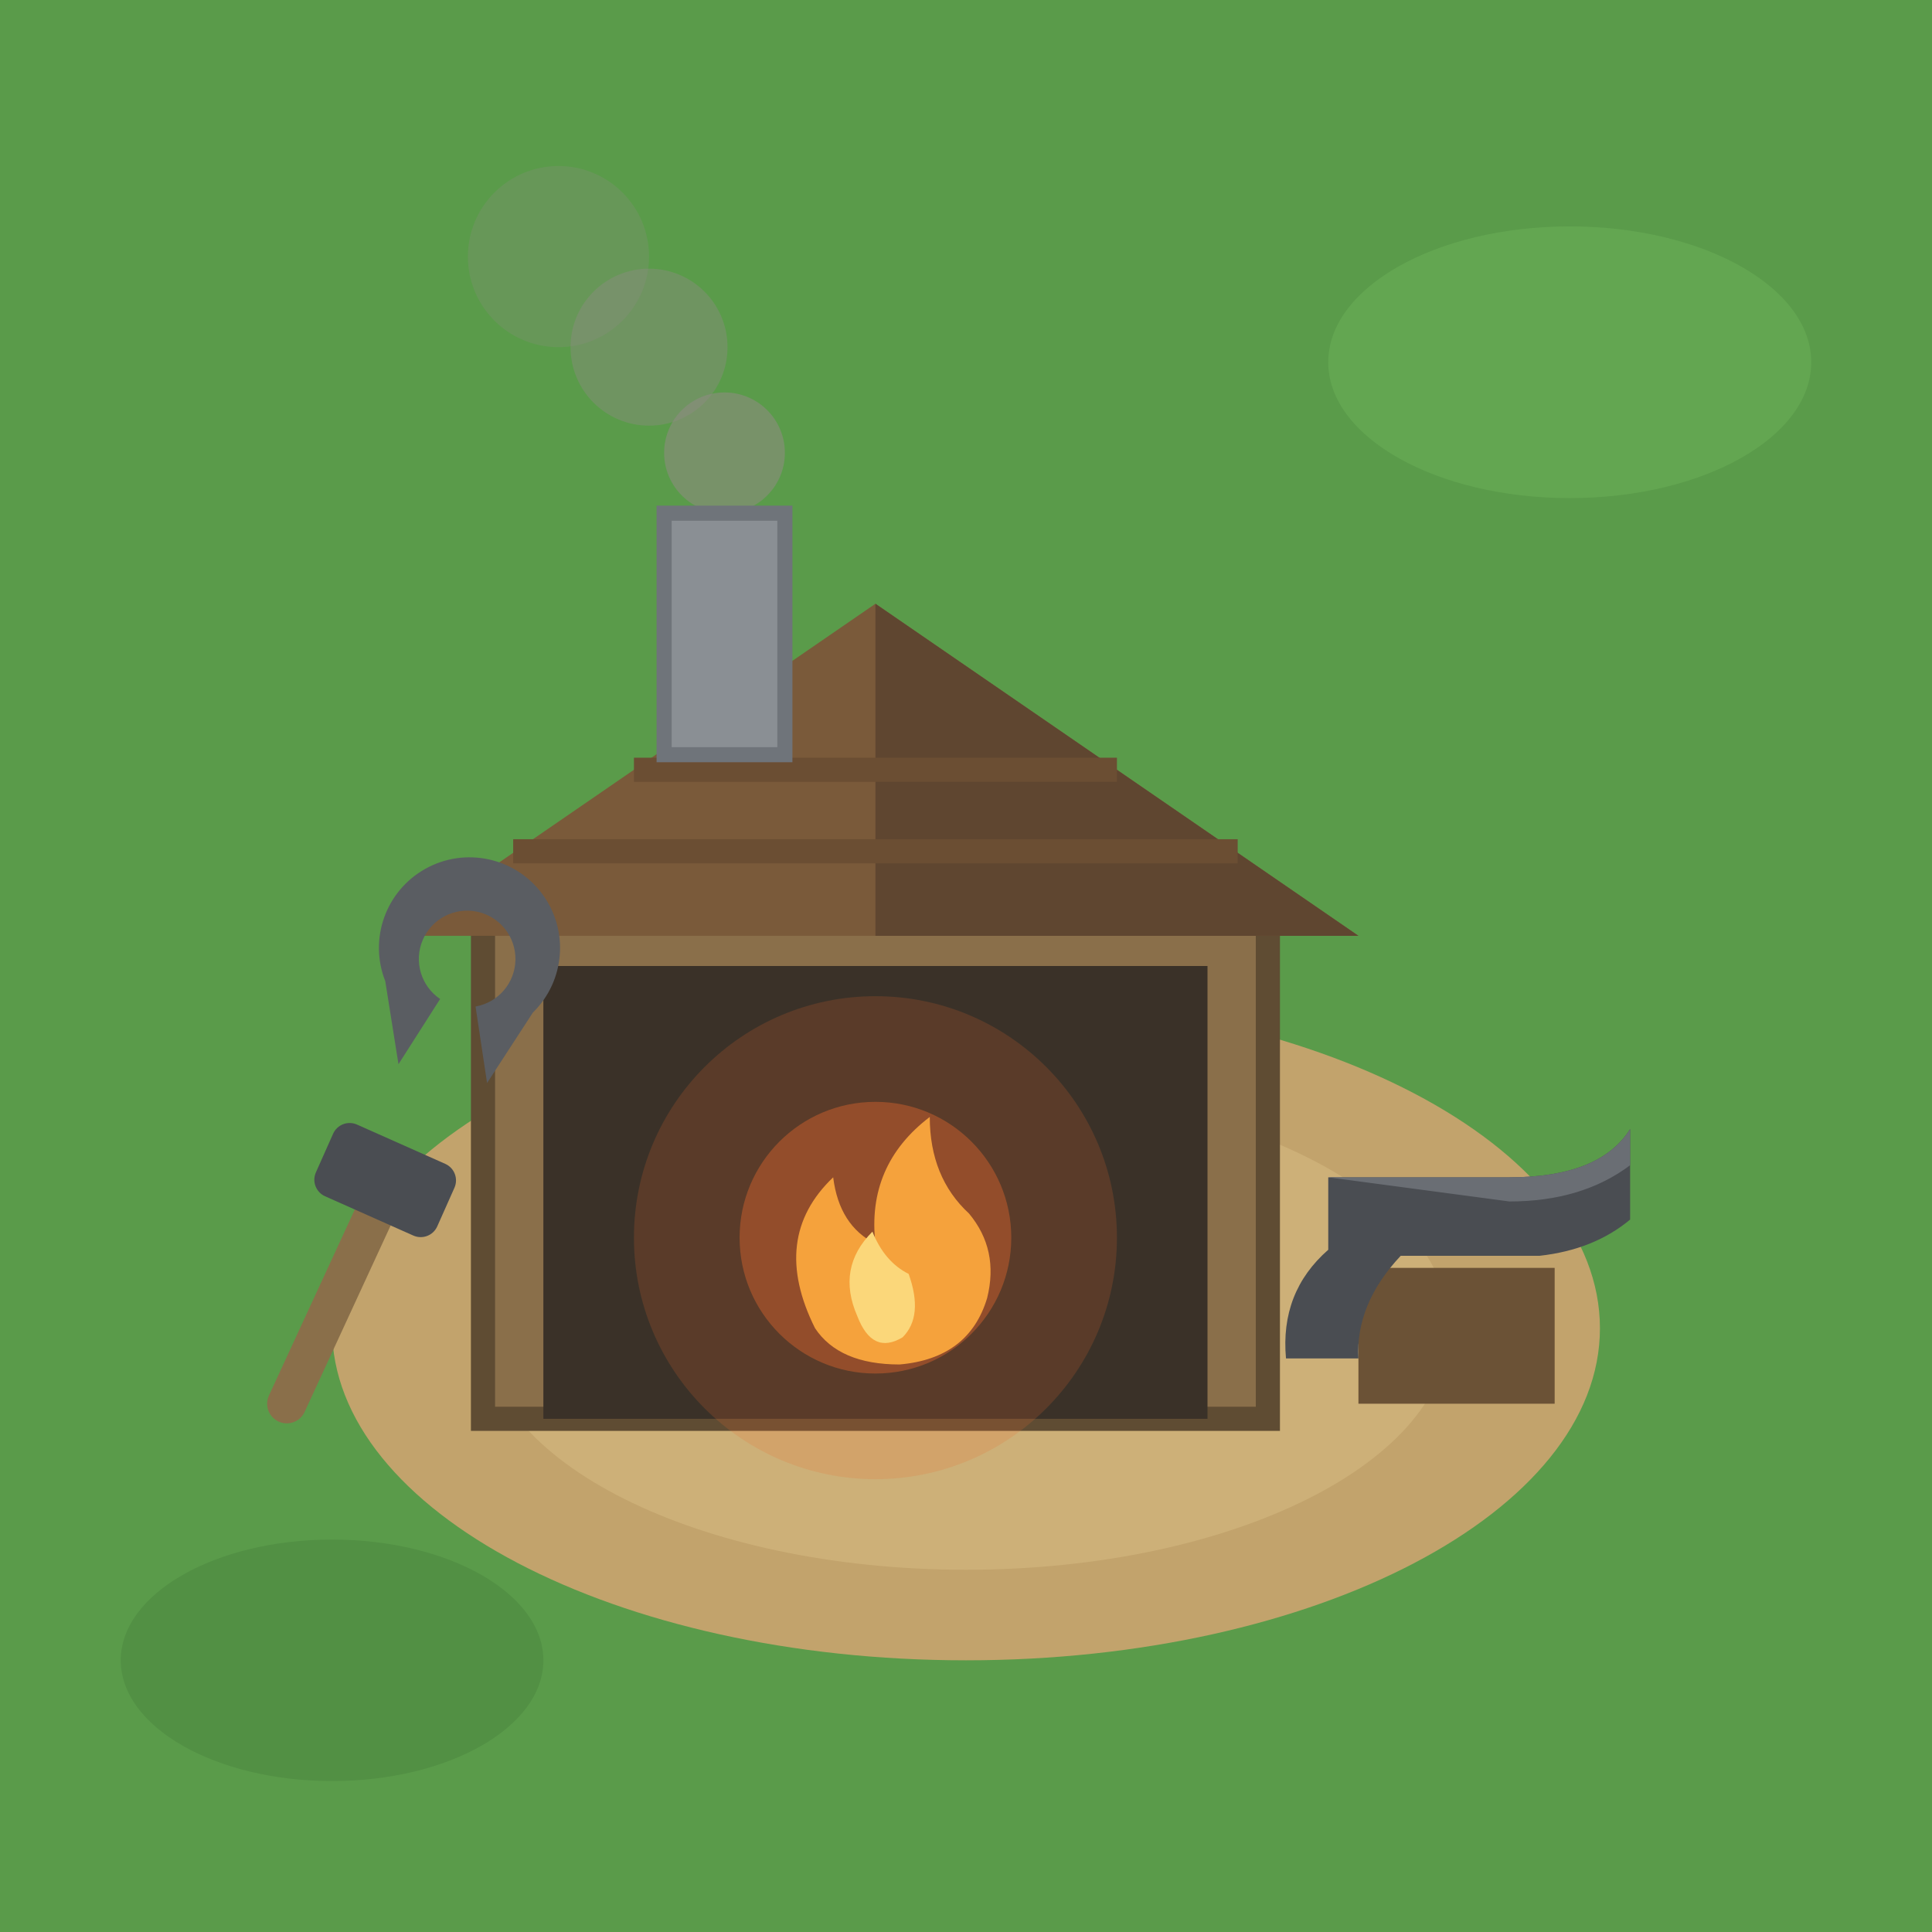
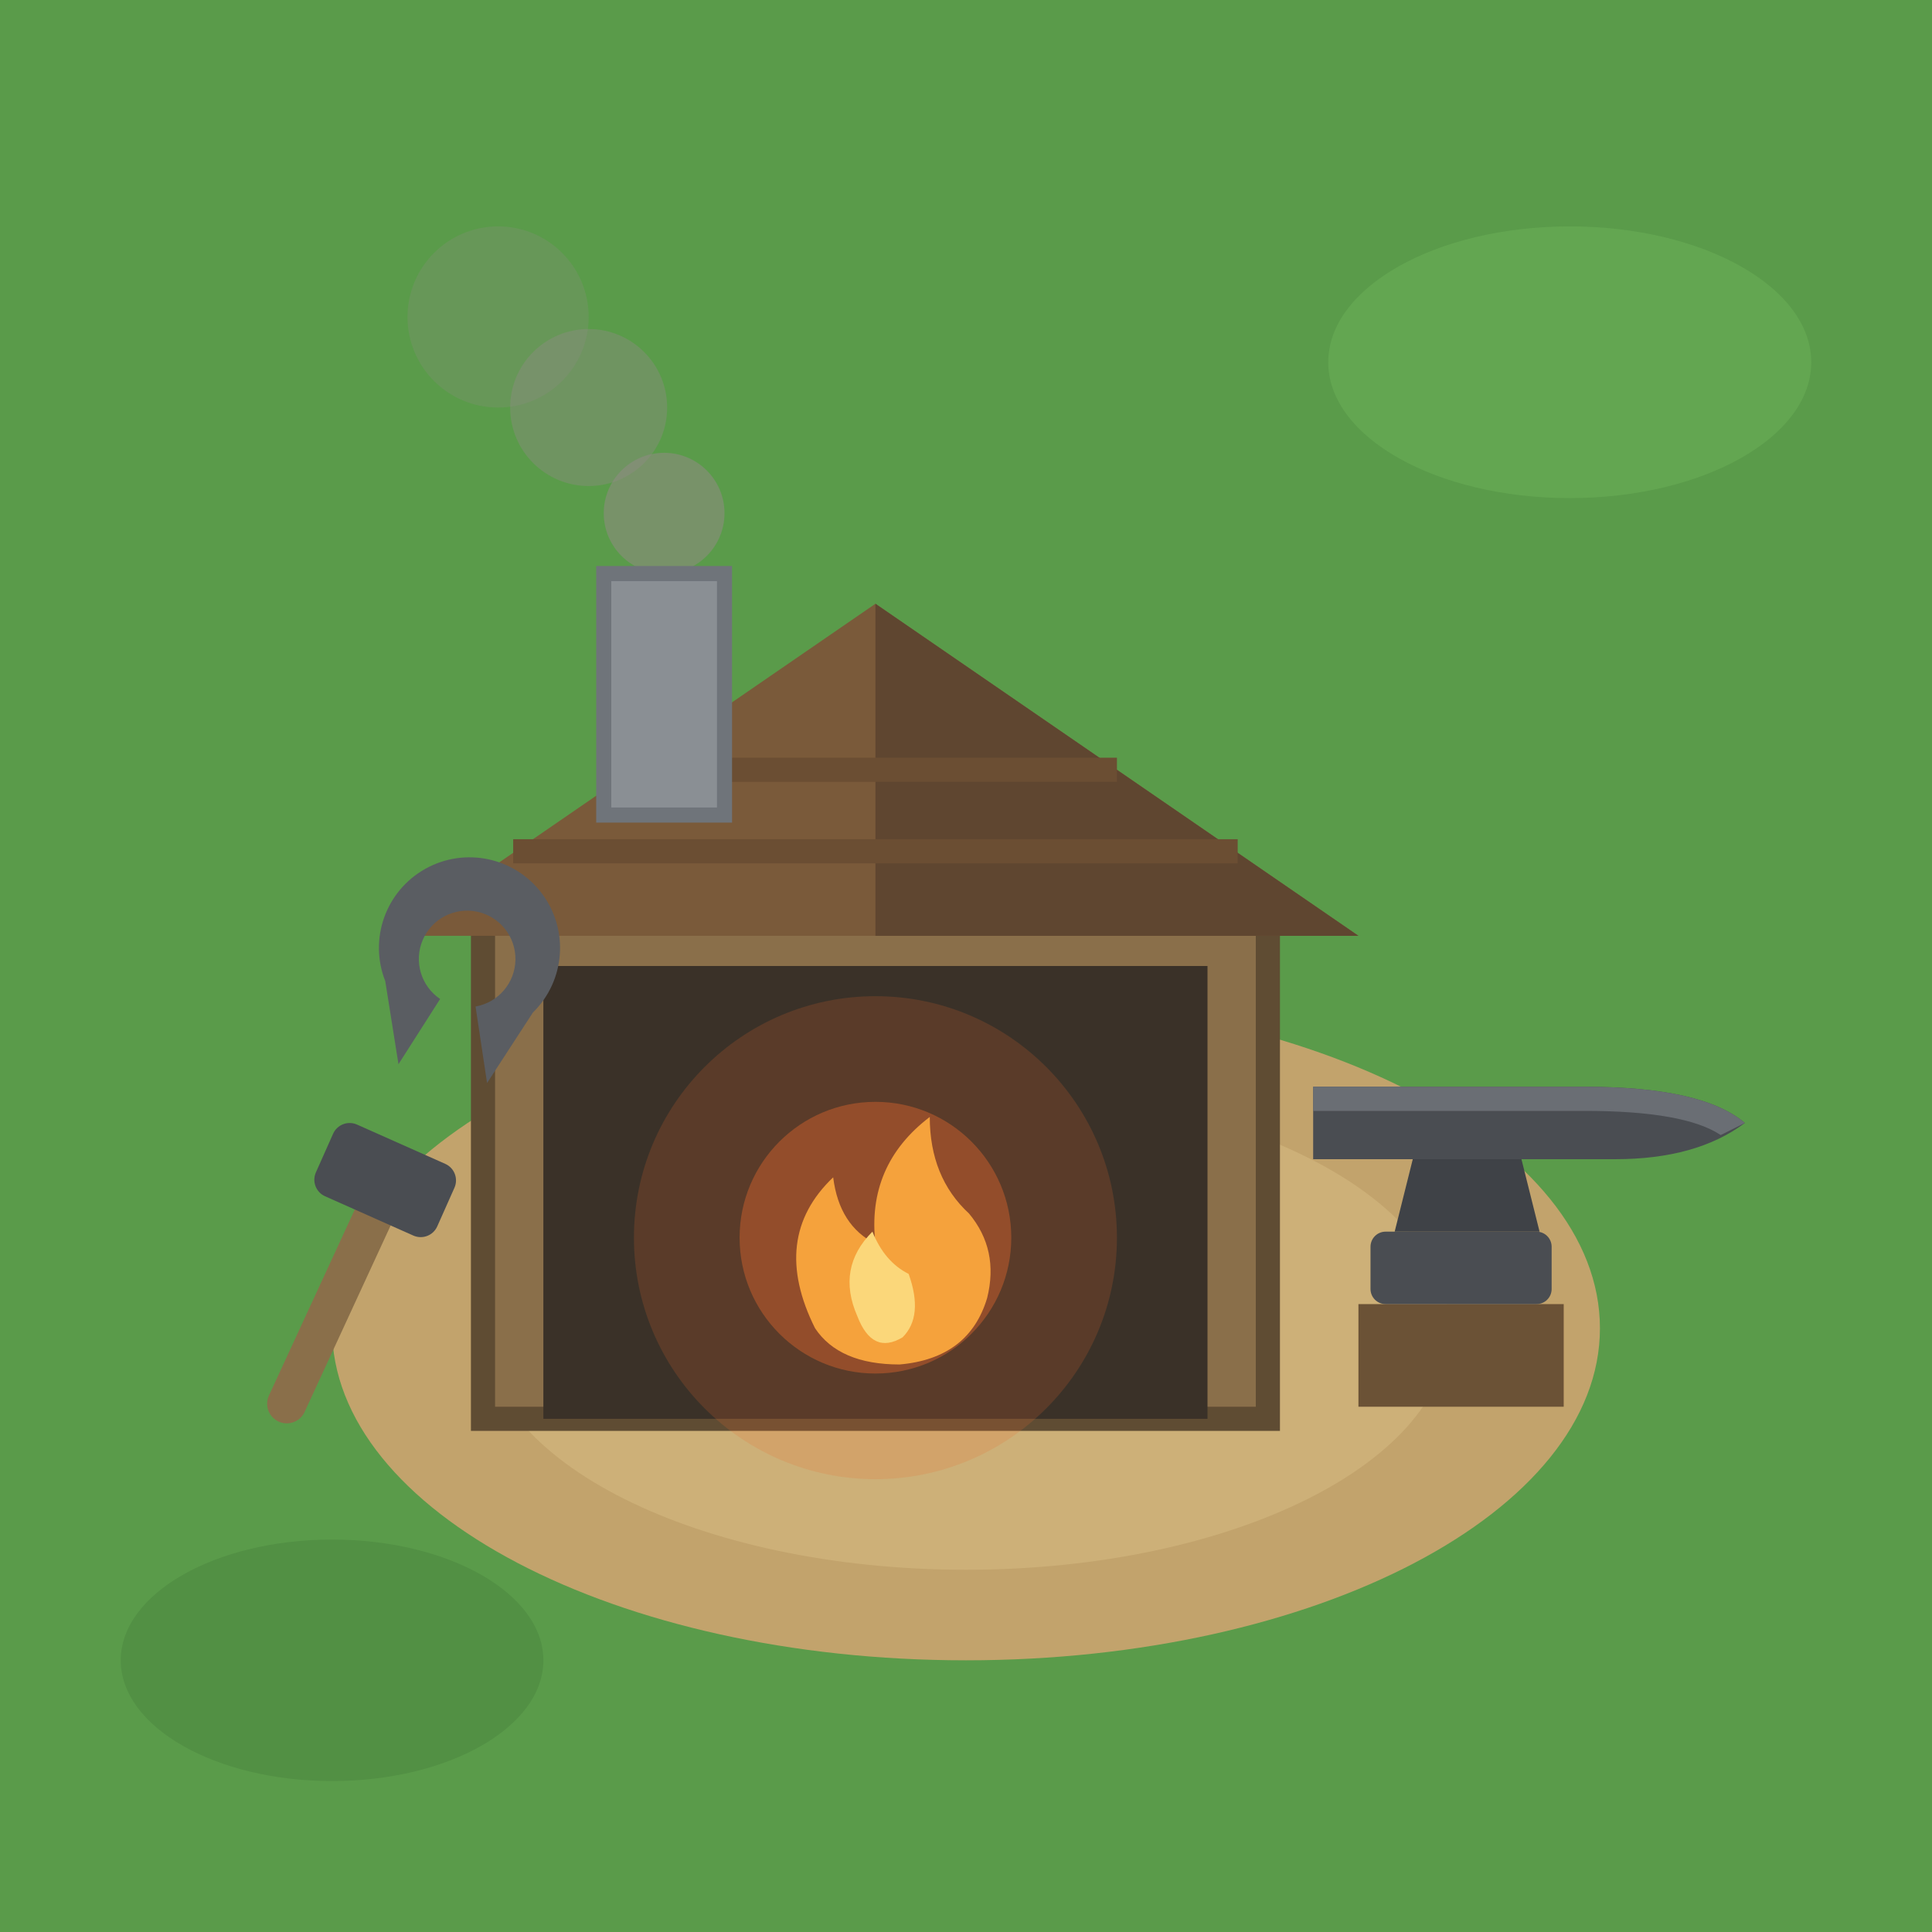
<svg xmlns="http://www.w3.org/2000/svg" viewBox="0 0 64 64">
  <rect width="64" height="64" fill="#5a9b4a" />
  <ellipse cx="52" cy="12" rx="8" ry="4.5" fill="#63a651" />
  <ellipse cx="11" cy="55" rx="7" ry="4" fill="#529044" />
  <ellipse cx="32" cy="44" rx="21" ry="11" fill="#c2a36c" />
  <ellipse cx="32" cy="44" rx="16" ry="8" fill="#cdb078" />
  <g fill="#8f8a84">
-     <circle cx="24" cy="15" r="2" opacity="0.55" />
-     <circle cx="21.5" cy="11.5" r="2.6" opacity="0.4" />
-     <circle cx="18.5" cy="8.5" r="3" opacity="0.25" />
+     <circle cx="22" cy="17" r="2" opacity="0.55" />
+     <circle cx="19.5" cy="13.5" r="2.6" opacity="0.4" />
+     <circle cx="16.5" cy="10.5" r="3" opacity="0.25" />
  </g>
  <rect x="16" y="30" width="26" height="17" fill="#8a6f4a" stroke="#5f4c33" stroke-width="0.8" />
  <rect x="18" y="32" width="22" height="15" fill="#3a3128" />
  <polygon points="13,31 29,20 45,31" fill="#7a5a3a" />
  <polygon points="29,20 45,31 29,31" fill="#5f4630" />
  <path d="M17 28.2 L41 28.2 M21 25.5 L37 25.5" stroke="#6b4e33" stroke-width="0.8" fill="none" />
-   <rect x="22" y="17" width="4" height="8" fill="#8a8f94" stroke="#6f747a" stroke-width="0.5" />
+   <rect x="20" y="19" width="4" height="8" fill="#8a8f94" stroke="#6f747a" stroke-width="0.5" />
  <circle cx="29" cy="41" r="8" fill="#e86a2c" opacity="0.18" />
  <circle cx="29" cy="41" r="4.5" fill="#e86a2c" opacity="0.4" />
  <path d="M27 44 q-1.5 -3 0.6 -5 q0.2 1.6 1.4 2.2 q-0.3 -2.6 1.8 -4.2 q0 2 1.3 3.2 q1 1.2 0.6 2.8 q-0.6 2 -2.9 2.2 q-2 0 -2.8 -1.2 Z" fill="#f5a23c" />
  <path d="M28.4 43.6 q-0.7 -1.6 0.5 -2.8 q0.4 1 1.2 1.4 q0.5 1.4 -0.2 2.1 q-1 0.6 -1.5 -0.7 Z" fill="#fbd77a" />
  <g>
-     <rect x="45" y="42" width="6.5" height="4.5" fill="#6b5236" />
-     <path d="M44 39 h6 q3 0 4 -1.6 l0 3 q-1.2 1 -3 1.2 l-4.6 0 q-1.5 1.6 -1.4 3.4 l-2.4 0 q-0.2 -2.2 1.4 -3.6 Z" fill="#4a4d52" />
-     <path d="M44 39 h6 q3 0 4 -1.6 l0 1.2 q-1.6 1.2 -4 1.2 Z" fill="#6a6e74" />
+     <rect x="45" y="43.2" width="6.8" height="3.4" fill="#6b5236" />
+     <rect x="45.4" y="40.8" width="6" height="2.4" rx="0.5" fill="#4a4d52" />
+     <path d="M46.8 38.4 h3.6 l0.6 2.4 h-4.8 Z" fill="#3f4247" />
+     <path d="M43.5 36 H52.5 Q56.4 36 57.8 37.2 Q56.2 38.4 53.5 38.4 H43.5 Z" fill="#4a4d52" />
+     <path d="M43.5 36 H52.5 Q56.4 36 57.8 37.2 L57 37.6 Q55.8 36.8 52.5 36.8 H43.5 Z" fill="#6a6e74" />
  </g>
  <path d="M12.5 33 a3 3 0 1 1 5 0 l-1 2.6 l-0.9 -2.4 a1.6 1.6 0 1 0 -1.2 0 l-0.9 2.4 Z" fill="#5a5d62" transform="rotate(12 15 34)" />
  <path d="M9.5 46.5 L12.5 40" stroke="#8a6f4a" stroke-width="1.3" stroke-linecap="round" />
  <rect x="10.6" y="37.8" width="4.4" height="2.6" rx="0.6" fill="#4a4d52" transform="rotate(24 12.8 39)" />
</svg>
